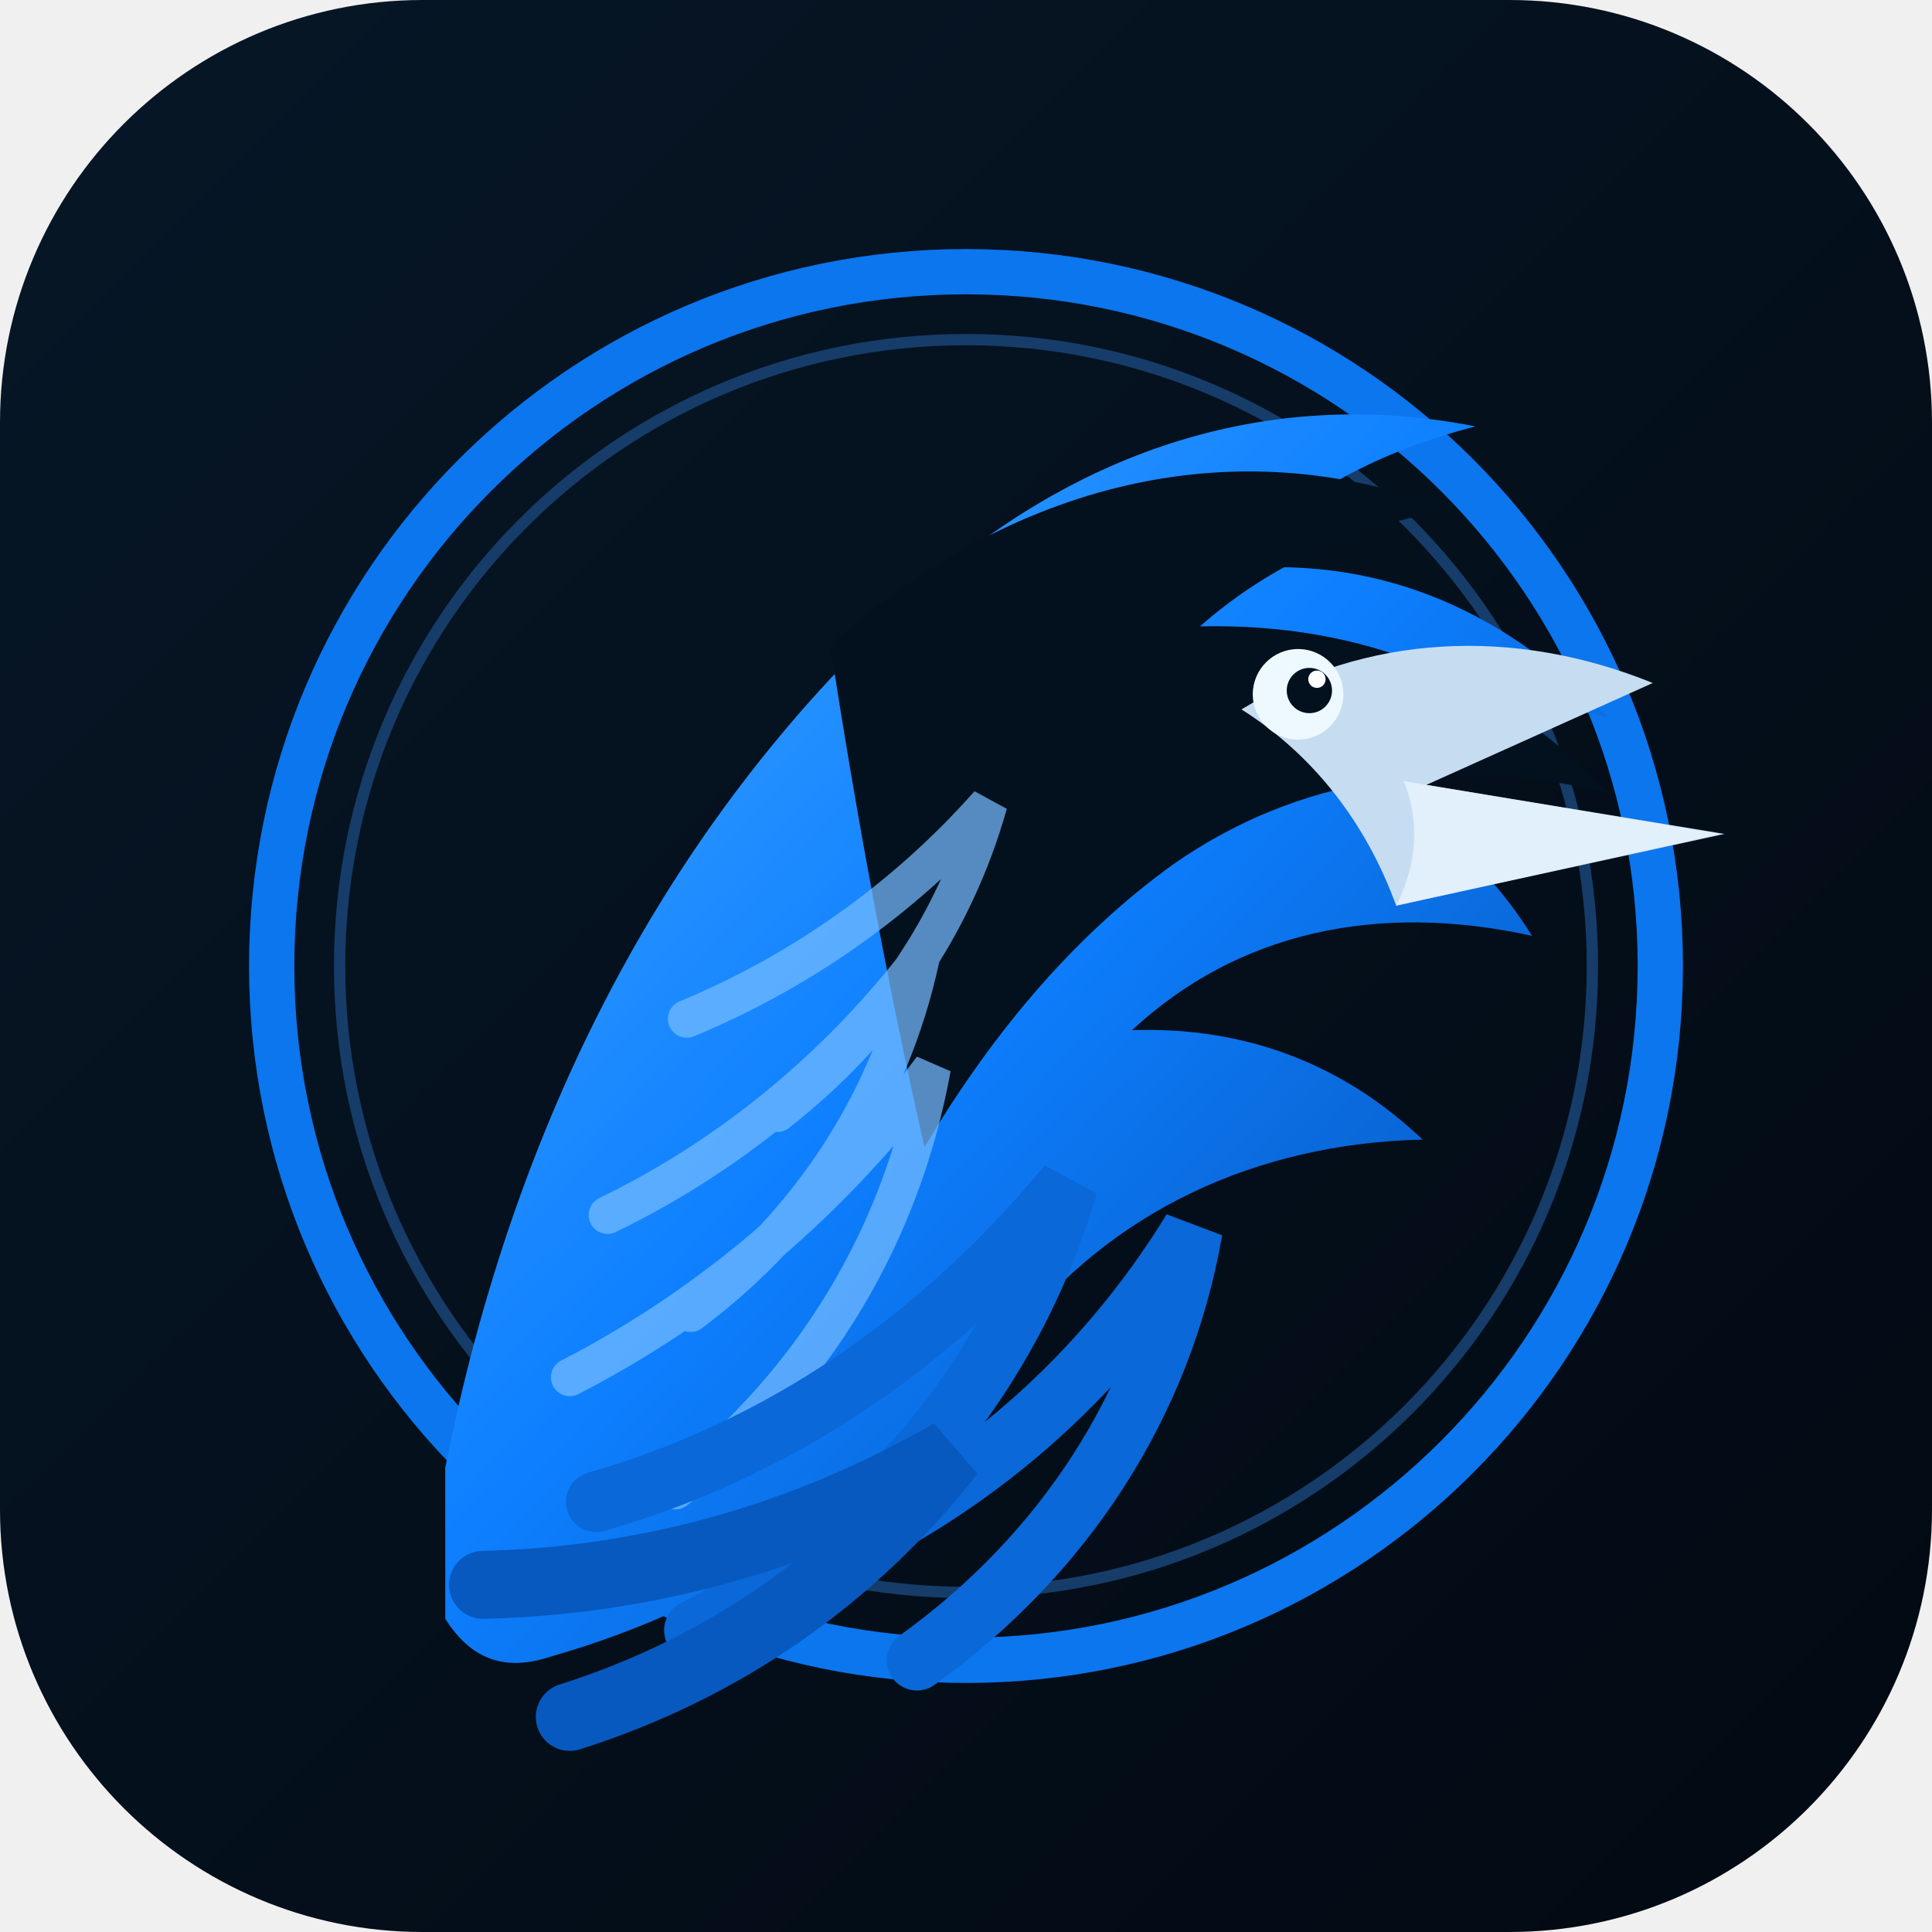
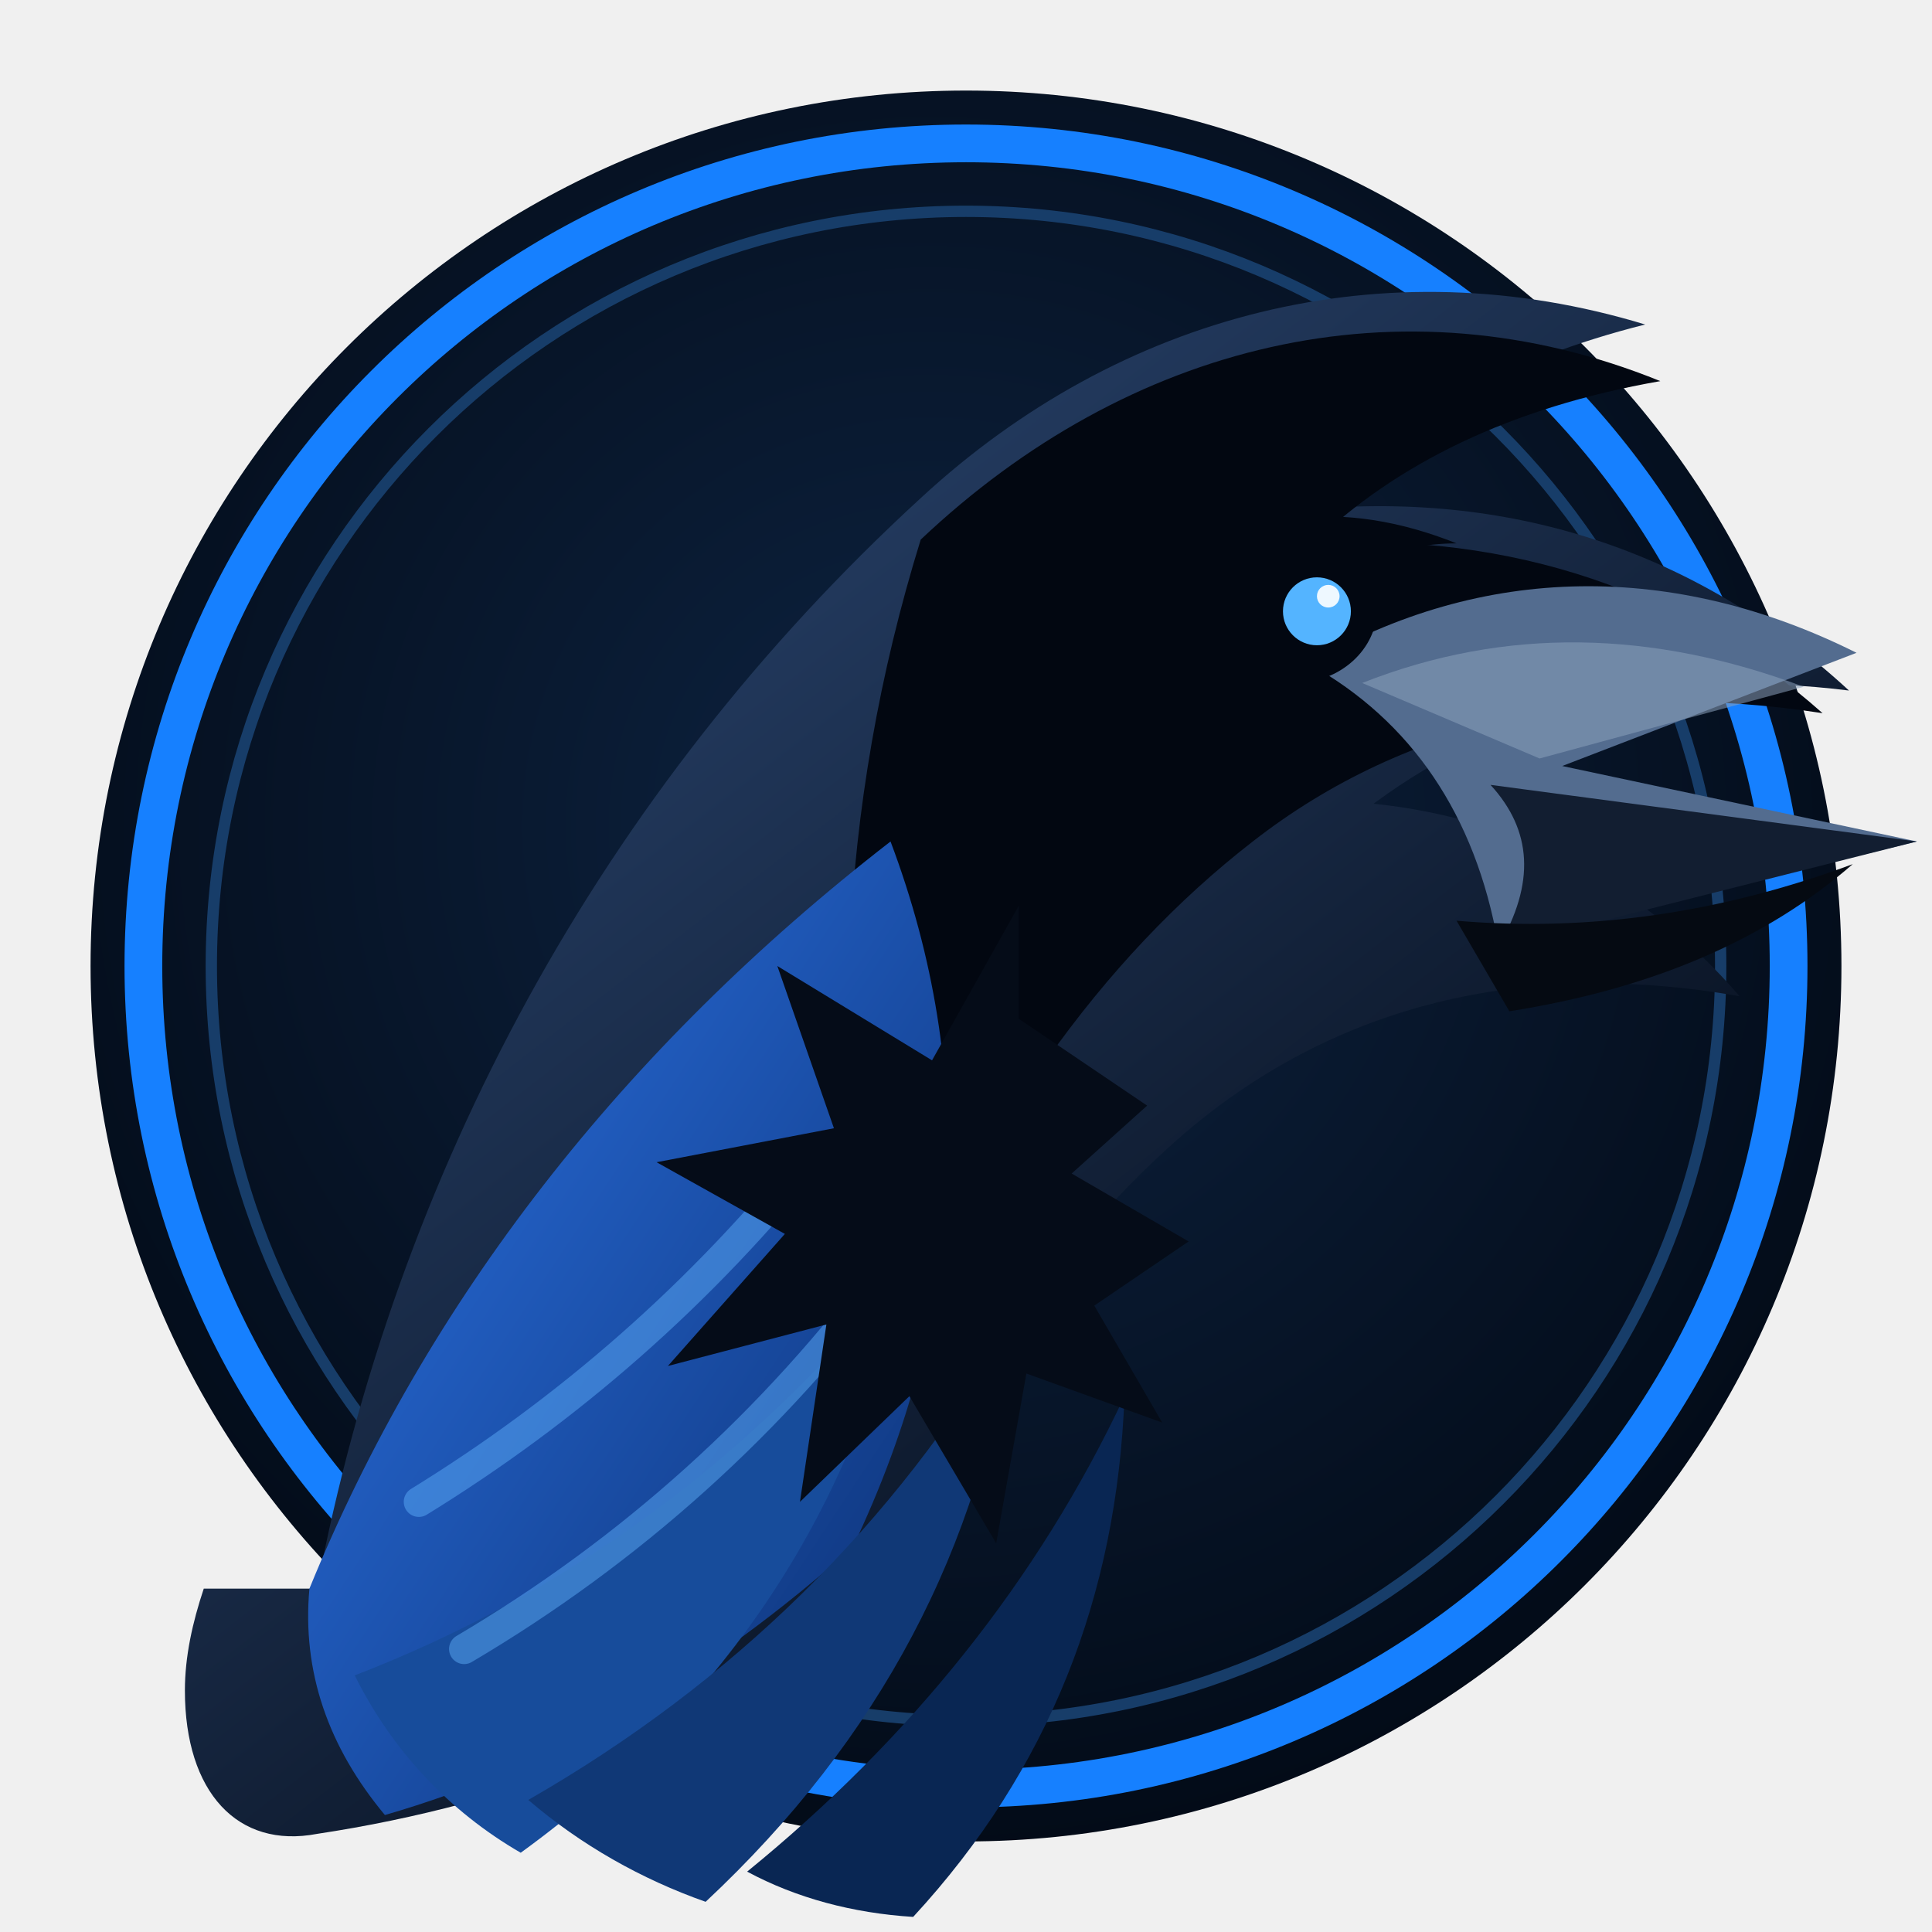
- <svg xmlns="http://www.w3.org/2000/svg" viewBox="0 0 512 512" role="img" aria-label="RavenBill 2.0 blue raven">
+ <svg xmlns="http://www.w3.org/2000/svg" viewBox="0 0 512 512" role="img" aria-label="RavenBill desktop raven logo">
  <defs>
-     <linearGradient id="bg" x1="0" y1="0" x2="1" y2="1">
-       <stop offset="0" stop-color="#071727" />
-       <stop offset="1" stop-color="#020912" />
+     <radialGradient id="halo" cx="48%" cy="42%" r="64%">
+       <stop offset="0" stop-color="#0d2341" />
+       <stop offset="1" stop-color="#020914" />
+     </radialGradient>
+     <linearGradient id="plumage" x1="0" y1="0" x2=".85" y2="1">
+       <stop offset="0" stop-color="#425f8b" />
+       <stop offset=".28" stop-color="#22395d" />
+       <stop offset=".72" stop-color="#0c1729" />
+       <stop offset="1" stop-color="#030811" />
    </linearGradient>
-     <linearGradient id="wing" x1="0" y1="0" x2="1" y2="1">
-       <stop offset="0" stop-color="#42a6ff" />
-       <stop offset="0.46" stop-color="#0d7fff" />
-       <stop offset="1" stop-color="#0649a6" />
+     <linearGradient id="blueFeather" x1="0" y1="0" x2="1" y2="1">
+       <stop offset="0" stop-color="#2d75e8" />
+       <stop offset="1" stop-color="#0a2d6f" />
    </linearGradient>
  </defs>
-   <rect width="512" height="512" rx="112" fill="url(#bg)" />
-   <circle cx="256" cy="256" r="184" fill="none" stroke="#0b76ee" stroke-width="12" />
-   <circle cx="256" cy="256" r="166" fill="none" stroke="#163c69" stroke-width="3" />
-   <path d="M118 389c18-91 58-170 122-229 43-40 95-58 151-47-27 7-49 19-66 38 38-4 72 9 101 39-32-7-60-3-84 11 27 7 49 23 64 47-41-9-78-1-106 25 30-1 56 9 77 29-44 1-83 19-109 53-32 42-73 70-122 84-12 4-21 1-28-10z" fill="url(#wing)" />
-   <path d="M220 171c48-43 107-58 164-36-27 5-49 16-66 31 43-1 80 14 108 44-43-10-82-4-115 19-25 18-47 43-66 75-10-44-18-88-25-133z" fill="#03101e" />
-   <path d="M329 188c33-20 72-22 109-7l-60 27 79 13-87 19c-8-22-22-40-41-52z" fill="#c6ddf1" />
-   <path d="M372 207l84 14-86 19c6-12 6-23 2-33z" fill="#ecf6ff" opacity=".72" />
-   <circle cx="344" cy="184" r="12" fill="#eef9ff" />
-   <circle cx="347" cy="183" r="6" fill="#03101e" />
-   <circle cx="349" cy="180" r="2.3" fill="#fff" />
-   <path d="M151 365c37-19 70-47 96-82-8 44-31 83-68 112m-18-73c31-15 60-38 83-68-8 37-29 70-61 94m-1-78c29-12 57-31 80-57-9 32-28 60-56 82" fill="none" stroke="#74bbff" stroke-width="10" stroke-linecap="round" opacity=".72" />
-   <path d="M158 398c49-14 91-43 125-84-15 51-50 93-99 118m31-18c43-19 77-49 101-88-8 46-34 86-73 114" fill="none" stroke="#0a68d8" stroke-width="16" stroke-linecap="round" />
-   <path d="M128 420c44-1 86-13 124-35-26 33-60 57-101 70" fill="none" stroke="#0759bf" stroke-width="18" stroke-linecap="round" />
+   <circle cx="256" cy="256" r="232" fill="url(#halo)" />
+   <circle cx="256" cy="256" r="218" fill="none" stroke="#1680ff" stroke-width="10" />
+   <circle cx="256" cy="256" r="200" fill="none" stroke="#173d69" stroke-width="3" />
+   <path fill="url(#plumage)" d="M84 421c21-110 75-211 160-289 53-49 123-67 192-46-36 9-66 25-89 49 55-5 104 12 143 48-48-6-91 4-126 30 39 4 72 22 97 51-57-10-108 2-149 38-35 31-62 73-82 127-45 30-93 49-146 57-21 4-35-11-35-38 0-9 2-18 5-27z" />
+   <path fill="#020711" d="M244 143c55-52 127-70 196-42-40 7-70 22-92 43 53-3 99 13 135 45-58-9-110 2-151 34-40 31-73 77-98 139-15-75-12-148 10-219z" />
+   <path fill="#536c8f" d="M347 176c46-27 97-27 145-3l-78 30 94 20-111 27c-6-34-23-59-50-74z" />
+   <path fill="#121e31" d="M395 208l113 15-111 28c10-17 9-31-2-43z" />
+   <path fill="#8ba1bc" opacity=".55" d="M361 181c38-15 77-14 117 1l-70 19-47-20z" />
+   <path fill="#050a12" d="M386 244c35 3 70-2 105-15-23 20-53 33-91 39l-14-24z" />
+   <path fill="#020711" d="M304 154c24-19 52-22 82-10-17 0-31 7-42 19l-40-9z" />
+   <ellipse cx="343" cy="161" rx="22" ry="20" fill="#020711" />
+   <circle cx="349" cy="162" r="9" fill="#54b4ff" />
+   <circle cx="352" cy="158" r="3" fill="#eef8ff" />
+   <path fill="url(#blueFeather)" d="M82 421c31-76 83-143 154-198 23 61 20 124-10 187-38 34-79 58-124 71-15-18-22-38-20-60z" />
+   <path fill="#174c9b" d="M94 444c57-22 106-58 146-108-13 63-47 115-102 155-19-11-34-27-44-47z" />
+   <path fill="#103876" d="M140 477c54-31 97-73 128-126-8 59-35 110-81 153-17-6-33-15-47-27z" />
+   <path fill="#092653" d="M198 496c43-35 77-77 100-126-2 53-20 99-56 138-16-1-31-5-44-12z" />
+   <path fill="none" stroke="#61b3ff" stroke-width="8" stroke-linecap="round" opacity=".45" d="M111 398c39-24 75-55 106-94M123 437c44-26 82-60 113-102" />
+   <path fill="#050c18" d="M270 270l34 23-20 18 31 18-25 17 18 31-36-13-8 45-23-39-29 28 7-47-42 11 31-35-34-19 47-9-15-43 41 25 23-41z" />
</svg>
